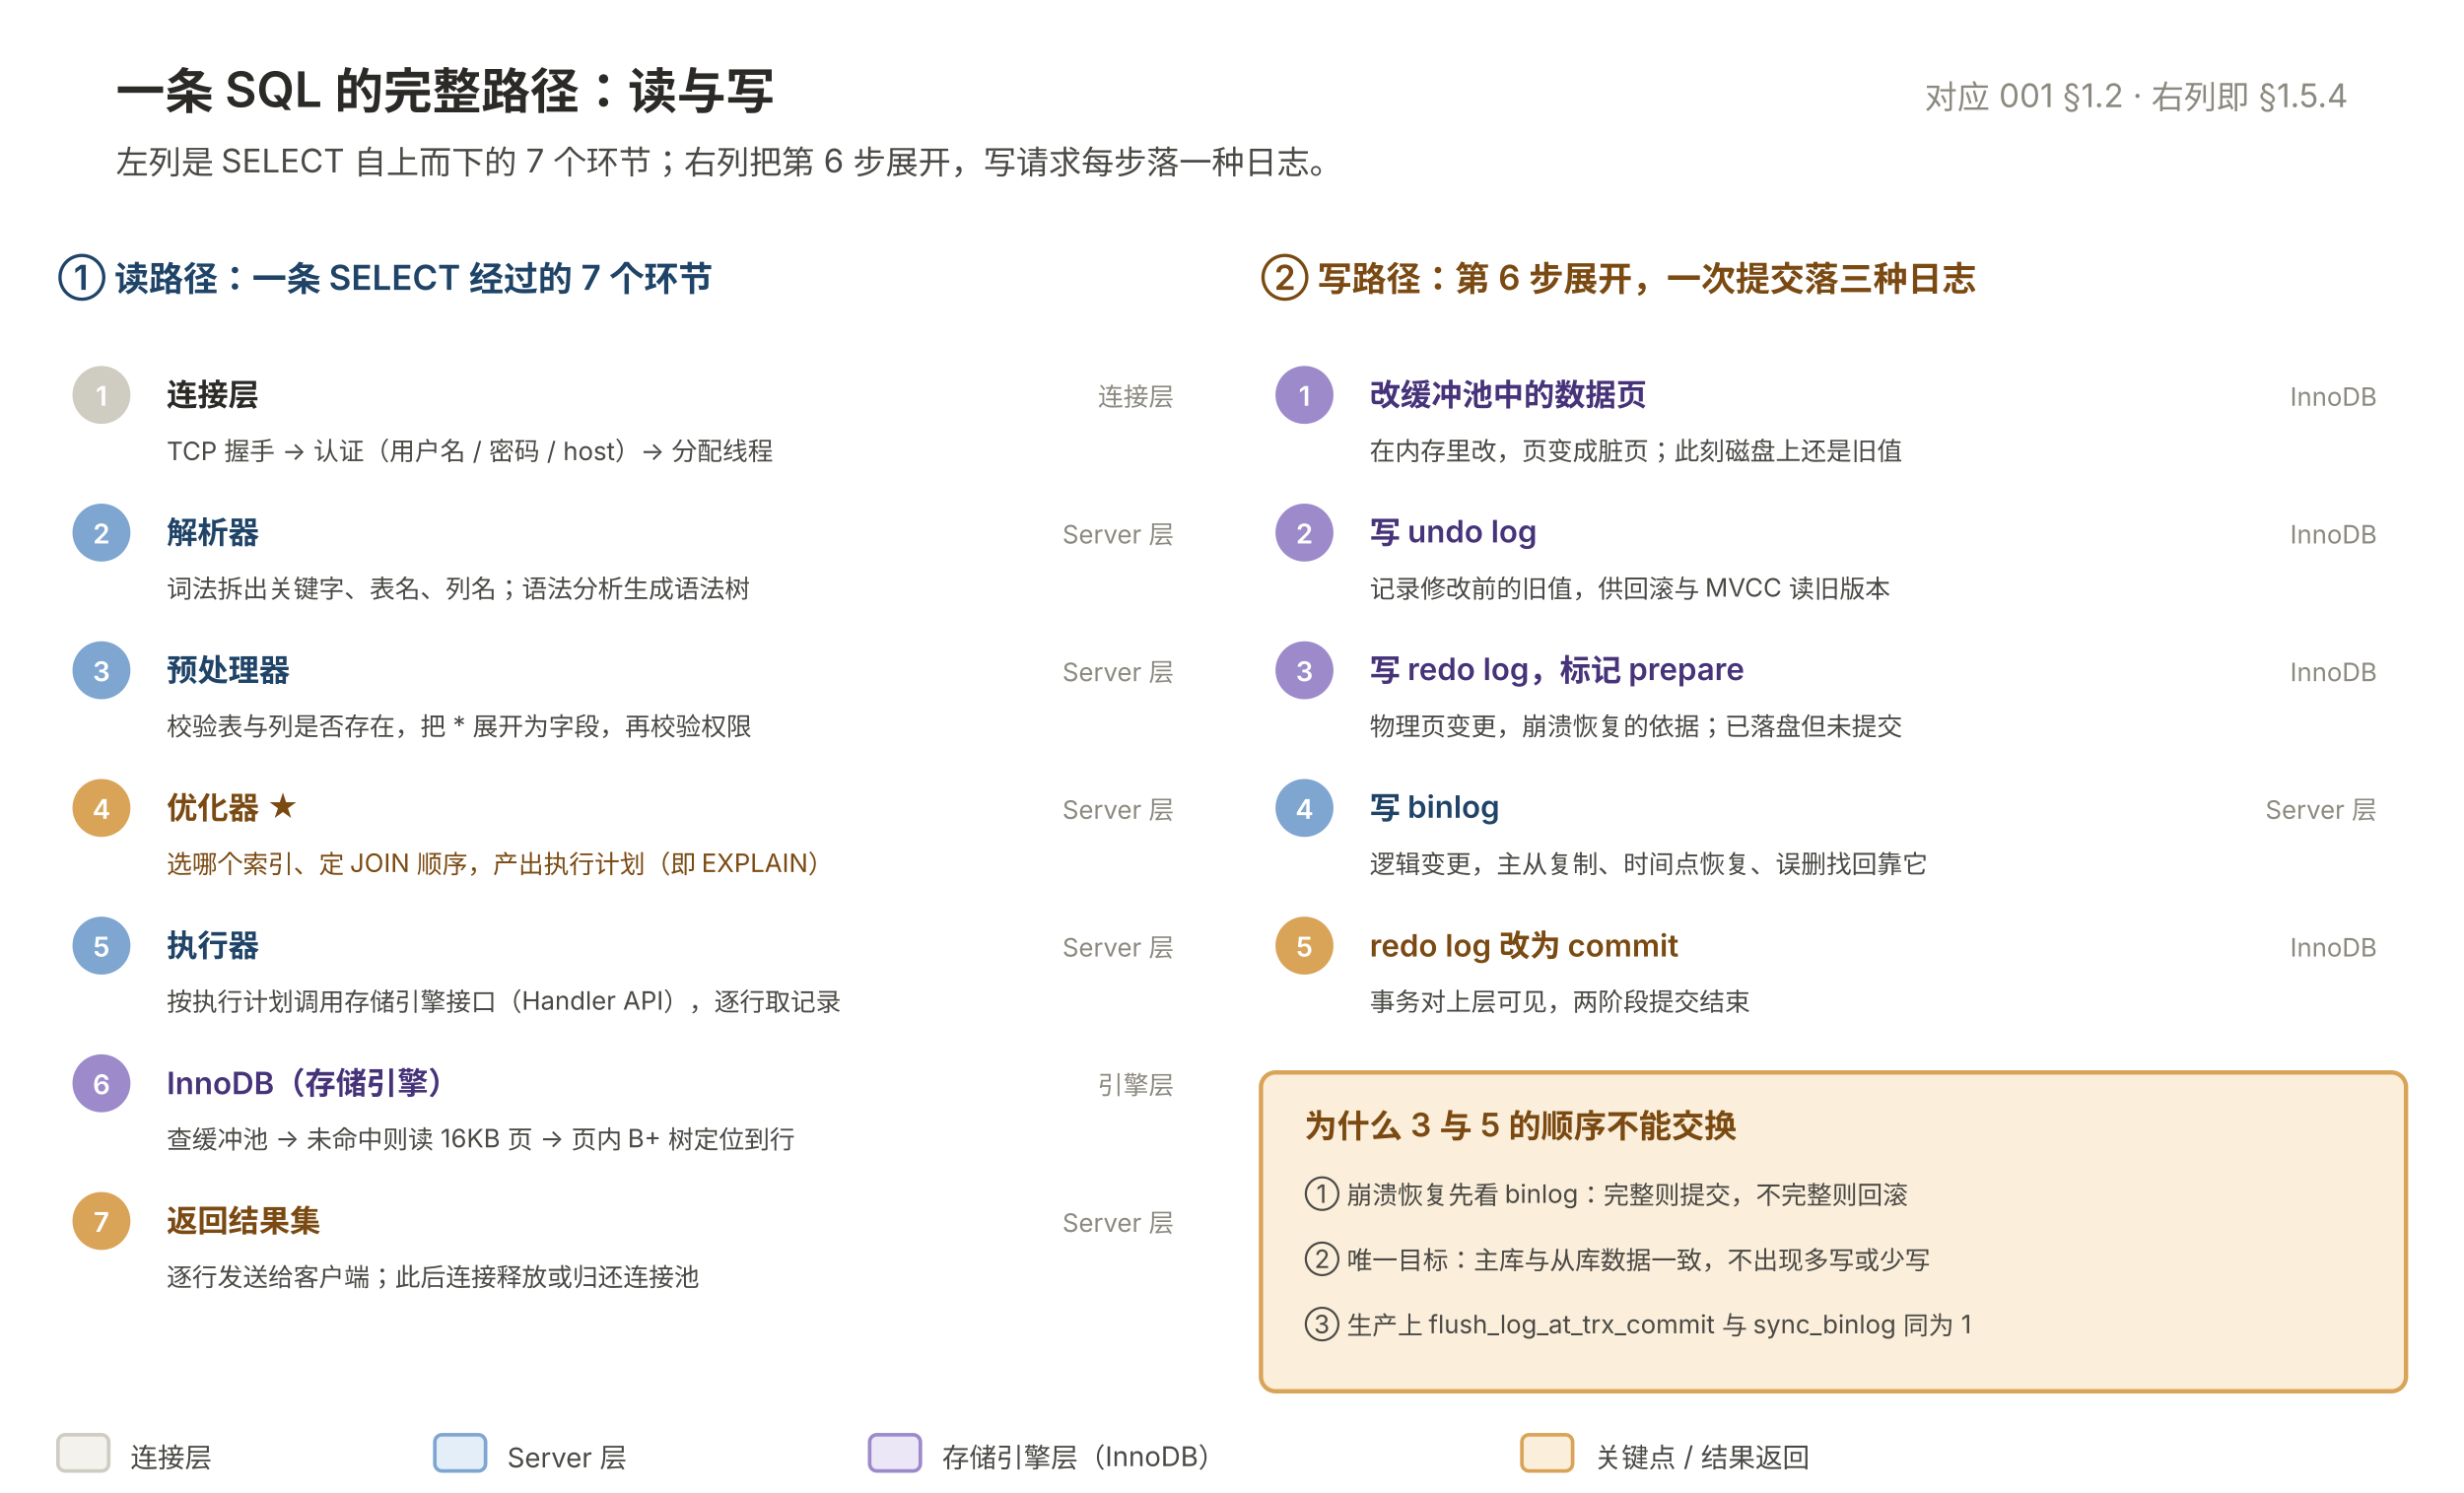
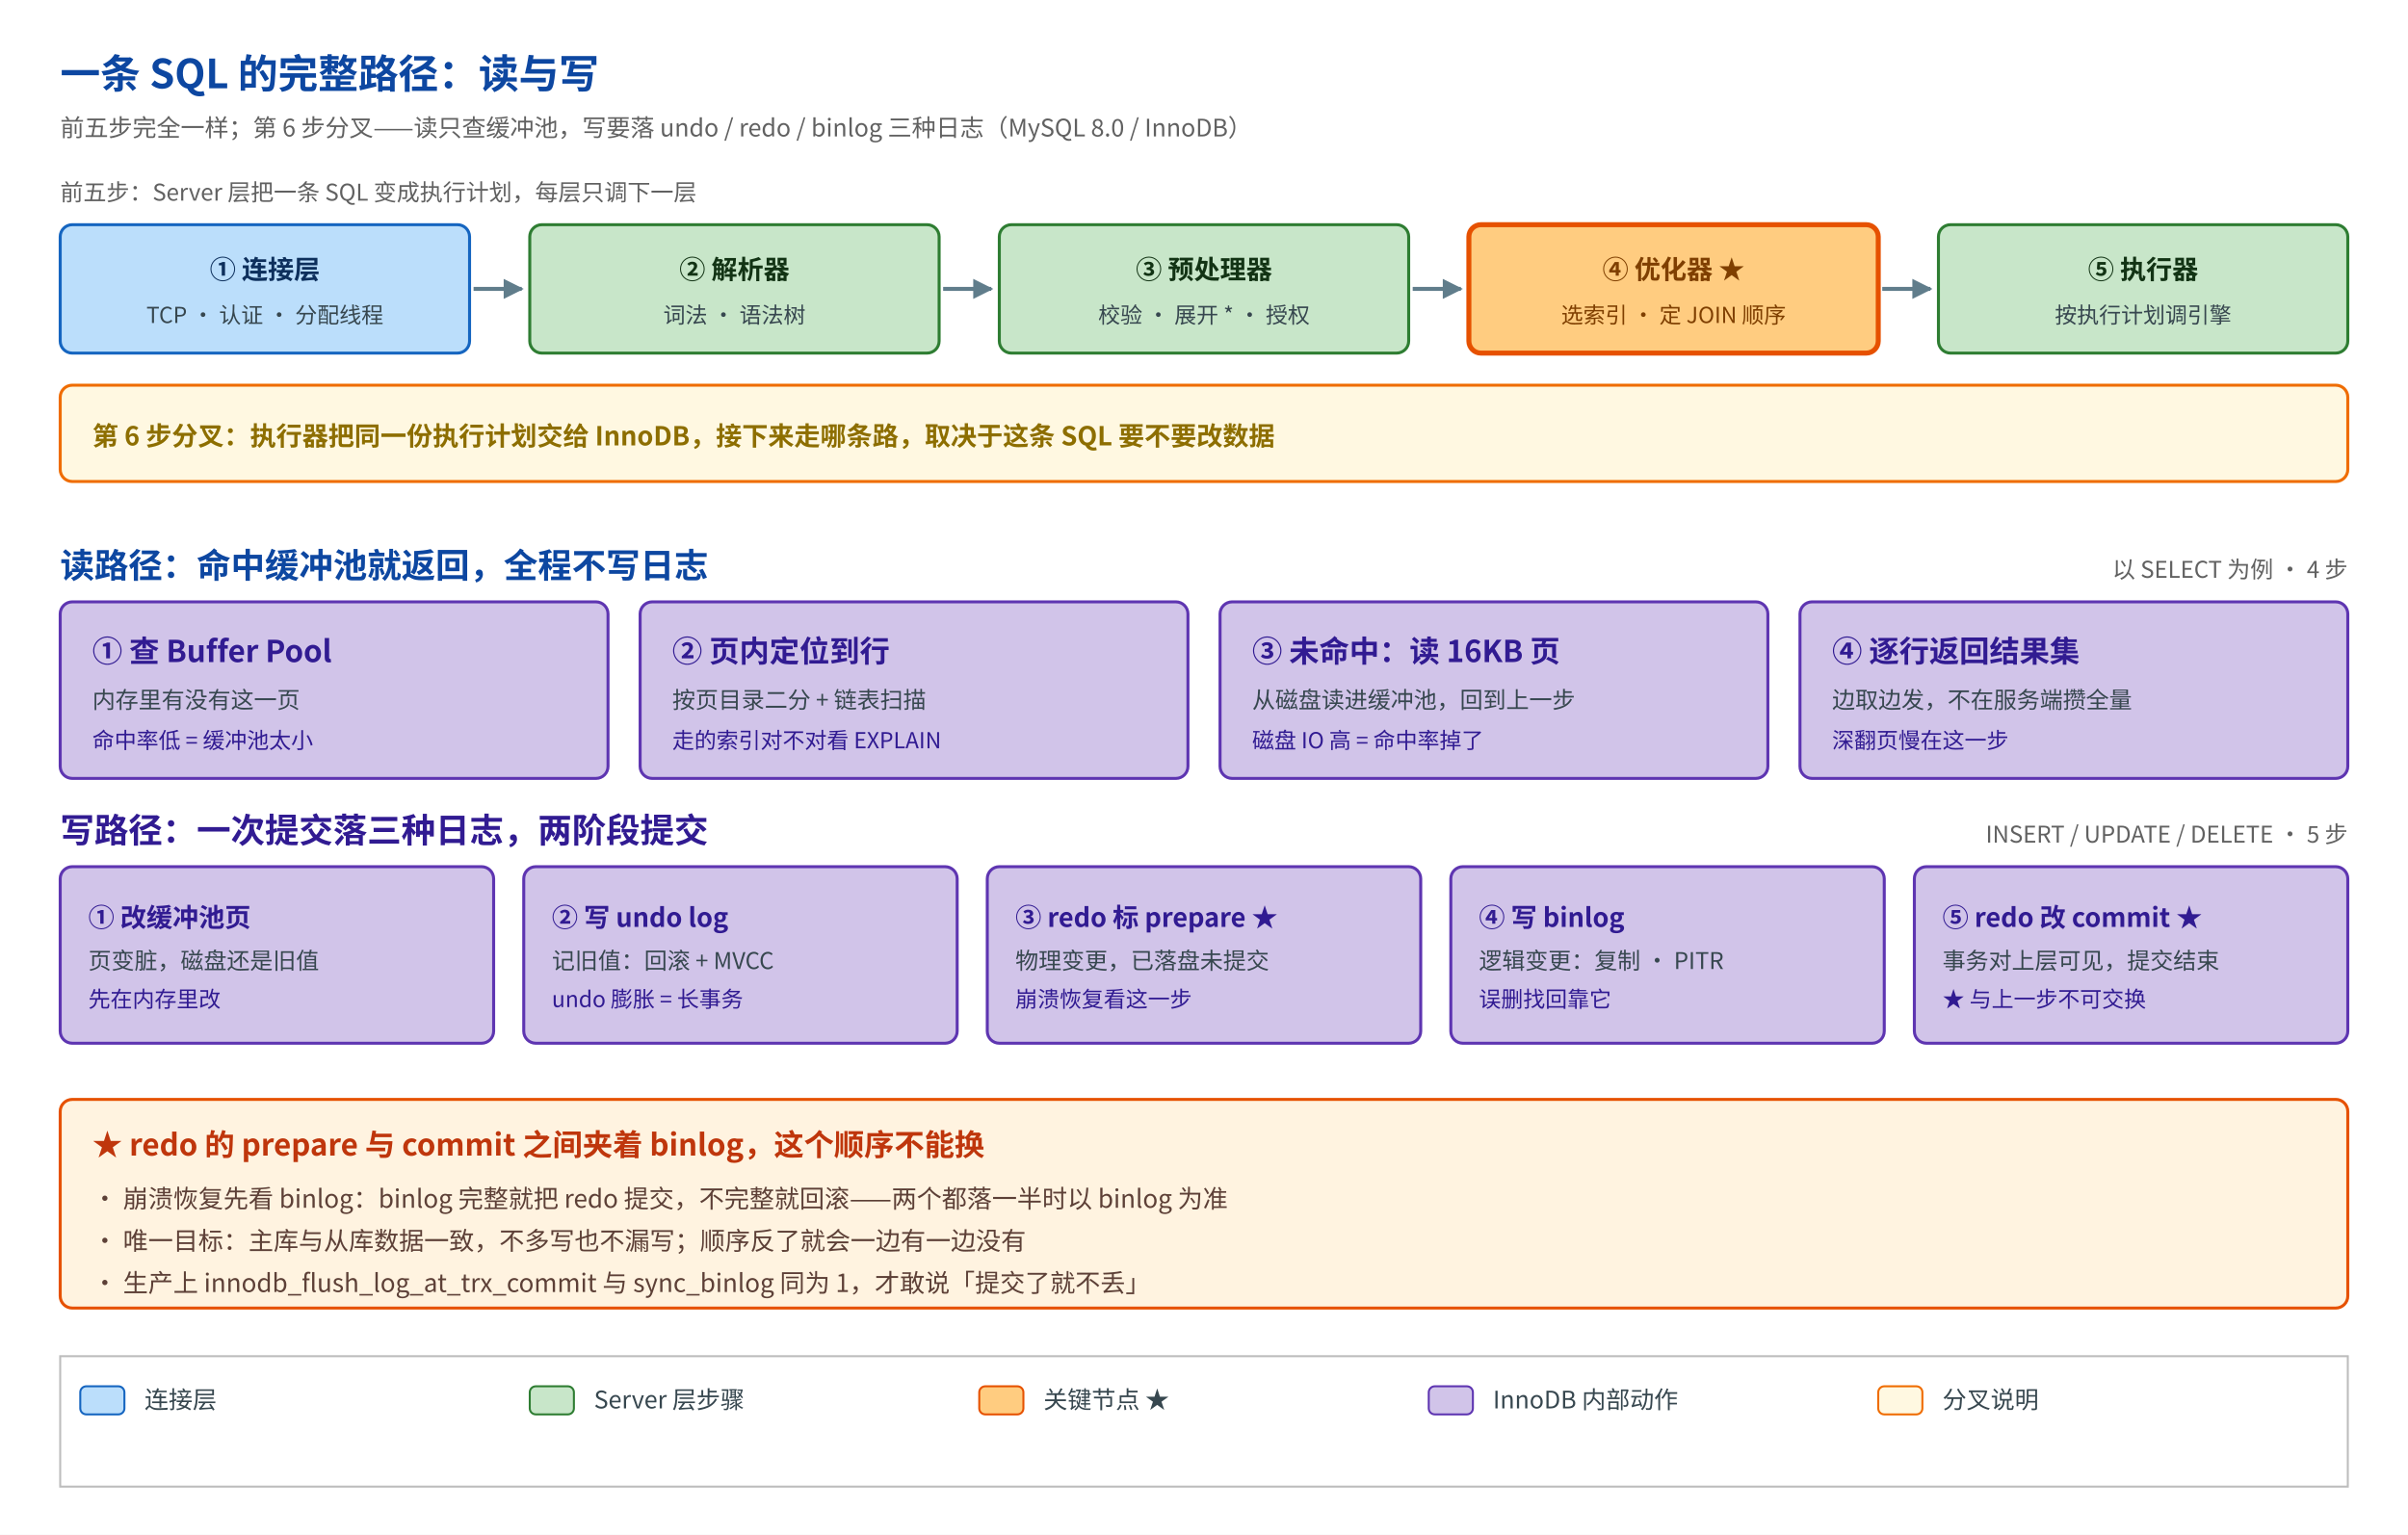
- <svg xmlns="http://www.w3.org/2000/svg" width="1200" height="727.06" viewBox="0 0 1200 727.06" font-family="-apple-system, 'Segoe UI', 'Microsoft YaHei', 'PingFang SC', sans-serif">
-   <g transform="scale(1.764706)">
-     <rect x="0" y="0" width="680" height="412" fill="#ffffff" />
-     <text x="32" y="30" font-size="13.5" font-weight="600" fill="#2B2A27">一条 SQL 的完整路径：读与写</text>
-     <text x="648" y="30" font-size="9" fill="#8C8980" text-anchor="end">对应 001 §1.2 · 右列即 §1.5.4</text>
-     <text x="32" y="48" font-size="9" fill="#4A4945">左列是 SELECT 自上而下的 7 个环节；右列把第 6 步展开，写请求每步落一种日志。</text>
-     <text x="16" y="80" font-size="9.5" font-weight="600" fill="#1F4468">① 读路径：一条 SELECT 经过的 7 个环节</text>
-     <text x="348" y="80" font-size="9.5" font-weight="600" fill="#7A4A12">② 写路径：第 6 步展开，一次提交落三种日志</text>
-     <circle cx="28" cy="109" r="8" fill="#CFCCC2" />
-     <text x="28" y="112" font-size="7.5" font-weight="600" fill="#ffffff" text-anchor="middle">1</text>
-     <text x="46" y="112" font-size="8.5" font-weight="600" fill="#2B2A27">连接层</text>
-     <text x="324" y="112" font-size="7" fill="#8C8980" text-anchor="end">连接层</text>
-     <text x="46" y="127" font-size="7" fill="#4A4945">TCP 握手 → 认证（用户名 / 密码 / host）→ 分配线程</text>
-     <circle cx="28" cy="147" r="8" fill="#7FA6D0" />
-     <text x="28" y="150" font-size="7.5" font-weight="600" fill="#ffffff" text-anchor="middle">2</text>
-     <text x="46" y="150" font-size="8.5" font-weight="600" fill="#1F4468">解析器</text>
-     <text x="324" y="150" font-size="7" fill="#8C8980" text-anchor="end">Server 层</text>
-     <text x="46" y="165" font-size="7" fill="#4A4945">词法拆出关键字、表名、列名；语法分析生成语法树</text>
-     <circle cx="28" cy="185" r="8" fill="#7FA6D0" />
-     <text x="28" y="188" font-size="7.5" font-weight="600" fill="#ffffff" text-anchor="middle">3</text>
-     <text x="46" y="188" font-size="8.5" font-weight="600" fill="#1F4468">预处理器</text>
-     <text x="324" y="188" font-size="7" fill="#8C8980" text-anchor="end">Server 层</text>
-     <text x="46" y="203" font-size="7" fill="#4A4945">校验表与列是否存在，把 * 展开为字段，再校验权限</text>
-     <circle cx="28" cy="223" r="8" fill="#D9A458" />
-     <text x="28" y="226" font-size="7.5" font-weight="600" fill="#ffffff" text-anchor="middle">4</text>
-     <text x="46" y="226" font-size="8.5" font-weight="600" fill="#7A4A12">优化器 ★</text>
-     <text x="324" y="226" font-size="7" fill="#8C8980" text-anchor="end">Server 层</text>
-     <text x="46" y="241" font-size="7" fill="#7A4A12">选哪个索引、定 JOIN 顺序，产出执行计划（即 EXPLAIN）</text>
-     <circle cx="28" cy="261" r="8" fill="#7FA6D0" />
-     <text x="28" y="264" font-size="7.5" font-weight="600" fill="#ffffff" text-anchor="middle">5</text>
-     <text x="46" y="264" font-size="8.5" font-weight="600" fill="#1F4468">执行器</text>
-     <text x="324" y="264" font-size="7" fill="#8C8980" text-anchor="end">Server 层</text>
-     <text x="46" y="279" font-size="7" fill="#4A4945">按执行计划调用存储引擎接口（Handler API），逐行取记录</text>
-     <circle cx="28" cy="299" r="8" fill="#9C8ACB" />
-     <text x="28" y="302" font-size="7.5" font-weight="600" fill="#ffffff" text-anchor="middle">6</text>
-     <text x="46" y="302" font-size="8.5" font-weight="600" fill="#46337A">InnoDB（存储引擎）</text>
-     <text x="324" y="302" font-size="7" fill="#8C8980" text-anchor="end">引擎层</text>
-     <text x="46" y="317" font-size="7" fill="#4A4945">查缓冲池 → 未命中则读 16KB 页 → 页内 B+ 树定位到行</text>
-     <circle cx="28" cy="337" r="8" fill="#D9A458" />
-     <text x="28" y="340" font-size="7.5" font-weight="600" fill="#ffffff" text-anchor="middle">7</text>
-     <text x="46" y="340" font-size="8.5" font-weight="600" fill="#7A4A12">返回结果集</text>
-     <text x="324" y="340" font-size="7" fill="#8C8980" text-anchor="end">Server 层</text>
-     <text x="46" y="355" font-size="7" fill="#4A4945">逐行发送给客户端；此后连接释放或归还连接池</text>
-     <circle cx="360" cy="109" r="8" fill="#9C8ACB" />
-     <text x="360" y="112" font-size="7.5" font-weight="600" fill="#ffffff" text-anchor="middle">1</text>
-     <text x="378" y="112" font-size="8.5" font-weight="600" fill="#46337A">改缓冲池中的数据页</text>
-     <text x="656" y="112" font-size="7" fill="#8C8980" text-anchor="end">InnoDB</text>
-     <text x="378" y="127" font-size="7" fill="#4A4945">在内存里改，页变成脏页；此刻磁盘上还是旧值</text>
-     <circle cx="360" cy="147" r="8" fill="#9C8ACB" />
-     <text x="360" y="150" font-size="7.5" font-weight="600" fill="#ffffff" text-anchor="middle">2</text>
-     <text x="378" y="150" font-size="8.5" font-weight="600" fill="#46337A">写 undo log</text>
-     <text x="656" y="150" font-size="7" fill="#8C8980" text-anchor="end">InnoDB</text>
-     <text x="378" y="165" font-size="7" fill="#4A4945">记录修改前的旧值，供回滚与 MVCC 读旧版本</text>
-     <circle cx="360" cy="185" r="8" fill="#9C8ACB" />
-     <text x="360" y="188" font-size="7.5" font-weight="600" fill="#ffffff" text-anchor="middle">3</text>
-     <text x="378" y="188" font-size="8.5" font-weight="600" fill="#46337A">写 redo log，标记 prepare</text>
-     <text x="656" y="188" font-size="7" fill="#8C8980" text-anchor="end">InnoDB</text>
-     <text x="378" y="203" font-size="7" fill="#4A4945">物理页变更，崩溃恢复的依据；已落盘但未提交</text>
-     <circle cx="360" cy="223" r="8" fill="#7FA6D0" />
-     <text x="360" y="226" font-size="7.5" font-weight="600" fill="#ffffff" text-anchor="middle">4</text>
-     <text x="378" y="226" font-size="8.5" font-weight="600" fill="#1F4468">写 binlog</text>
-     <text x="656" y="226" font-size="7" fill="#8C8980" text-anchor="end">Server 层</text>
-     <text x="378" y="241" font-size="7" fill="#4A4945">逻辑变更，主从复制、时间点恢复、误删找回靠它</text>
-     <circle cx="360" cy="261" r="8" fill="#D9A458" />
-     <text x="360" y="264" font-size="7.5" font-weight="600" fill="#ffffff" text-anchor="middle">5</text>
-     <text x="378" y="264" font-size="8.5" font-weight="600" fill="#7A4A12">redo log 改为 commit</text>
-     <text x="656" y="264" font-size="7" fill="#8C8980" text-anchor="end">InnoDB</text>
-     <text x="378" y="279" font-size="7" fill="#4A4945">事务对上层可见，两阶段提交结束</text>
-     <rect x="348" y="296" width="316" height="88" rx="4" fill="#FBEEDA" stroke="#D9A458" stroke-width="1.2" />
-     <text x="360" y="314" font-size="9" font-weight="600" fill="#7A4A12">为什么 3 与 5 的顺序不能交换</text>
-     <text x="360" y="332" font-size="7" fill="#4A4945">① 崩溃恢复先看 binlog：完整则提交，不完整则回滚</text>
-     <text x="360" y="350" font-size="7" fill="#4A4945">② 唯一目标：主库与从库数据一致，不出现多写或少写</text>
-     <text x="360" y="368" font-size="7" fill="#4A4945">③ 生产上 flush_log_at_trx_commit 与 sync_binlog 同为 1</text>
-     <rect x="16" y="396" width="14" height="10" rx="2" fill="#F4F2EC" stroke="#CFCCC2" stroke-width="1" />
-     <text x="36" y="405" font-size="7.5" fill="#4A4945">连接层</text>
-     <rect x="120" y="396" width="14" height="10" rx="2" fill="#E4EEF9" stroke="#7FA6D0" stroke-width="1" />
-     <text x="140" y="405" font-size="7.5" fill="#4A4945">Server 层</text>
-     <rect x="240" y="396" width="14" height="10" rx="2" fill="#ECE7F7" stroke="#9C8ACB" stroke-width="1" />
-     <text x="260" y="405" font-size="7.5" fill="#4A4945">存储引擎层（InnoDB）</text>
-     <rect x="420" y="396" width="14" height="10" rx="2" fill="#FBEEDA" stroke="#D9A458" stroke-width="1" />
-     <text x="440" y="405" font-size="7.5" fill="#4A4945">关键点 / 结果返回</text>
-   </g>
+ <svg xmlns="http://www.w3.org/2000/svg" viewBox="0 0 1200 765" font-family="'Microsoft YaHei','PingFang SC','Noto Sans CJK SC',sans-serif">
+   <rect x="0" y="0" width="1200" height="765" fill="#ffffff" />
+   <defs>
+     <marker id="arrow" viewBox="0 0 10 10" refX="9" refY="5" markerWidth="10" markerHeight="10" markerUnits="userSpaceOnUse" orient="auto-start-reverse">
+       <path d="M 0 0 L 10 5 L 0 10 z" fill="#607d8b" />
+     </marker>
+     <marker id="arrowSm" viewBox="0 0 10 10" refX="9" refY="5" markerWidth="10" markerHeight="10" markerUnits="userSpaceOnUse" orient="auto-start-reverse">
+       <path d="M 0 0 L 10 5 L 0 10 z" fill="#607d8b" />
+     </marker>
+   </defs>
+   <text x="30" y="44" font-size="20" font-weight="bold" fill="#0d47a1">一条 SQL 的完整路径：读与写</text>
+   <text x="30" y="68" font-size="12" fill="#616161">前五步完全一样；第 6 步分叉——读只查缓冲池，写要落 undo / redo / binlog 三种日志（MySQL 8.0 / InnoDB）</text>
+   <text x="30" y="100" font-size="11.5" fill="#616161">前五步：Server 层把一条 SQL 变成执行计划，每层只调下一层</text>
+   <rect x="30" y="112" width="204" height="64" rx="6" fill="#bbdefb" stroke="#1565c0" stroke-width="1.5" />
+   <text x="132" y="139" font-size="13" font-weight="bold" fill="#0d2f5c" text-anchor="middle">① 连接层</text>
+   <text x="132" y="161" font-size="11" fill="#37474f" text-anchor="middle">TCP · 认证 · 分配线程</text>
+   <line x1="236" y1="144" x2="260" y2="144" stroke="#607d8b" stroke-width="2" marker-end="url(#arrowSm)" />
+   <rect x="264" y="112" width="204" height="64" rx="6" fill="#c8e6c9" stroke="#2e7d32" stroke-width="1.5" />
+   <text x="366" y="139" font-size="13" font-weight="bold" fill="#123314" text-anchor="middle">② 解析器</text>
+   <text x="366" y="161" font-size="11" fill="#37474f" text-anchor="middle">词法 · 语法树</text>
+   <line x1="470" y1="144" x2="494" y2="144" stroke="#607d8b" stroke-width="2" marker-end="url(#arrowSm)" />
+   <rect x="498" y="112" width="204" height="64" rx="6" fill="#c8e6c9" stroke="#2e7d32" stroke-width="1.5" />
+   <text x="600" y="139" font-size="13" font-weight="bold" fill="#123314" text-anchor="middle">③ 预处理器</text>
+   <text x="600" y="161" font-size="11" fill="#37474f" text-anchor="middle">校验 · 展开 * · 授权</text>
+   <line x1="704" y1="144" x2="728" y2="144" stroke="#607d8b" stroke-width="2" marker-end="url(#arrowSm)" />
+   <rect x="732" y="112" width="204" height="64" rx="6" fill="#ffcc80" stroke="#e65100" stroke-width="2.5" />
+   <text x="834" y="139" font-size="13" font-weight="bold" fill="#7f3f00" text-anchor="middle">④ 优化器 ★</text>
+   <text x="834" y="161" font-size="11" fill="#7f3f00" text-anchor="middle">选索引 · 定 JOIN 顺序</text>
+   <line x1="938" y1="144" x2="962" y2="144" stroke="#607d8b" stroke-width="2" marker-end="url(#arrowSm)" />
+   <rect x="966" y="112" width="204" height="64" rx="6" fill="#c8e6c9" stroke="#2e7d32" stroke-width="1.5" />
+   <text x="1068" y="139" font-size="13" font-weight="bold" fill="#123314" text-anchor="middle">⑤ 执行器</text>
+   <text x="1068" y="161" font-size="11" fill="#37474f" text-anchor="middle">按执行计划调引擎</text>
+   <rect x="30" y="192" width="1140" height="48" rx="6" fill="#fff8e1" stroke="#ef6c00" stroke-width="1.5" />
+   <text x="46" y="222" font-size="13" font-weight="bold" fill="#8d6e00">第 6 步分叉：执行器把同一份执行计划交给 InnoDB，接下来走哪条路，取决于这条 SQL 要不要改数据</text>
+   <text x="30" y="288" font-size="17" font-weight="bold" fill="#0d47a1">读路径：命中缓冲池就返回，全程不写日志</text>
+   <text x="1170" y="288" font-size="11.5" fill="#616161" text-anchor="end">以 SELECT 为例 · 4 步</text>
+   <rect x="30" y="300" width="273" height="88" rx="6" fill="#d1c4e9" stroke="#5e35b1" stroke-width="1.5" />
+   <text x="46" y="330" font-size="15" font-weight="bold" fill="#311b92">① 查 Buffer Pool</text>
+   <text x="46" y="353" font-size="11.5" fill="#37474f">内存里有没有这一页</text>
+   <text x="46" y="373" font-size="11" fill="#311b92">命中率低 = 缓冲池太小</text>
+   <rect x="319" y="300" width="273" height="88" rx="6" fill="#d1c4e9" stroke="#5e35b1" stroke-width="1.5" />
+   <text x="335" y="330" font-size="15" font-weight="bold" fill="#311b92">② 页内定位到行</text>
+   <text x="335" y="353" font-size="11.5" fill="#37474f">按页目录二分 + 链表扫描</text>
+   <text x="335" y="373" font-size="11" fill="#311b92">走的索引对不对看 EXPLAIN</text>
+   <rect x="608" y="300" width="273" height="88" rx="6" fill="#d1c4e9" stroke="#5e35b1" stroke-width="1.5" />
+   <text x="624" y="330" font-size="15" font-weight="bold" fill="#311b92">③ 未命中：读 16KB 页</text>
+   <text x="624" y="353" font-size="11.5" fill="#37474f">从磁盘读进缓冲池，回到上一步</text>
+   <text x="624" y="373" font-size="11" fill="#311b92">磁盘 IO 高 = 命中率掉了</text>
+   <rect x="897" y="300" width="273" height="88" rx="6" fill="#d1c4e9" stroke="#5e35b1" stroke-width="1.5" />
+   <text x="913" y="330" font-size="15" font-weight="bold" fill="#311b92">④ 逐行返回结果集</text>
+   <text x="913" y="353" font-size="11.5" fill="#37474f">边取边发，不在服务端攒全量</text>
+   <text x="913" y="373" font-size="11" fill="#311b92">深翻页慢在这一步</text>
+   <text x="30" y="420" font-size="17" font-weight="bold" fill="#311b92">写路径：一次提交落三种日志，两阶段提交</text>
+   <text x="1170" y="420" font-size="11.5" fill="#616161" text-anchor="end">INSERT / UPDATE / DELETE · 5 步</text>
+   <rect x="30" y="432" width="216" height="88" rx="6" fill="#d1c4e9" stroke="#5e35b1" stroke-width="1.5" />
+   <text x="44" y="462" font-size="13" font-weight="bold" fill="#311b92">① 改缓冲池页</text>
+   <text x="44" y="483" font-size="11.5" fill="#37474f">页变脏，磁盘还是旧值</text>
+   <text x="44" y="502" font-size="11" fill="#311b92">先在内存里改</text>
+   <rect x="261" y="432" width="216" height="88" rx="6" fill="#d1c4e9" stroke="#5e35b1" stroke-width="1.5" />
+   <text x="275" y="462" font-size="13" font-weight="bold" fill="#311b92">② 写 undo log</text>
+   <text x="275" y="483" font-size="11.5" fill="#37474f">记旧值：回滚 + MVCC</text>
+   <text x="275" y="502" font-size="11" fill="#311b92">undo 膨胀 = 长事务</text>
+   <rect x="492" y="432" width="216" height="88" rx="6" fill="#d1c4e9" stroke="#5e35b1" stroke-width="1.5" />
+   <text x="506" y="462" font-size="13" font-weight="bold" fill="#311b92">③ redo 标 prepare ★</text>
+   <text x="506" y="483" font-size="11.5" fill="#37474f">物理变更，已落盘未提交</text>
+   <text x="506" y="502" font-size="11" fill="#311b92">崩溃恢复看这一步</text>
+   <rect x="723" y="432" width="216" height="88" rx="6" fill="#d1c4e9" stroke="#5e35b1" stroke-width="1.5" />
+   <text x="737" y="462" font-size="13" font-weight="bold" fill="#311b92">④ 写 binlog</text>
+   <text x="737" y="483" font-size="11.5" fill="#37474f">逻辑变更：复制 · PITR</text>
+   <text x="737" y="502" font-size="11" fill="#311b92">误删找回靠它</text>
+   <rect x="954" y="432" width="216" height="88" rx="6" fill="#d1c4e9" stroke="#5e35b1" stroke-width="1.5" />
+   <text x="968" y="462" font-size="13" font-weight="bold" fill="#311b92">⑤ redo 改 commit ★</text>
+   <text x="968" y="483" font-size="11.5" fill="#37474f">事务对上层可见，提交结束</text>
+   <text x="968" y="502" font-size="11" fill="#311b92">★ 与上一步不可交换</text>
+   <rect x="30" y="548" width="1140" height="104" rx="6" fill="#fff3e0" stroke="#e65100" stroke-width="1.5" />
+   <text x="46" y="576" font-size="15" font-weight="bold" fill="#bf360c">★ redo 的 prepare 与 commit 之间夹着 binlog，这个顺序不能换</text>
+   <text x="46" y="602" font-size="12.5" fill="#5d4037">· 崩溃恢复先看 binlog：binlog 完整就把 redo 提交，不完整就回滚——两个都落一半时以 binlog 为准</text>
+   <text x="46" y="623" font-size="12.5" fill="#5d4037">· 唯一目标：主库与从库数据一致，不多写也不漏写；顺序反了就会一边有一边没有</text>
+   <text x="46" y="644" font-size="12.5" fill="#5d4037">· 生产上 innodb_flush_log_at_trx_commit 与 sync_binlog 同为 1，才敢说「提交了就不丢」</text>
+   <rect x="30" y="676" width="1140" height="65" fill="#ffffff" stroke="#bdbdbd" stroke-width="1" />
+   <rect x="40" y="691" width="22" height="14" rx="3" fill="#bbdefb" stroke="#1565c0" stroke-width="1" />
+   <text x="72" y="702" font-size="12" fill="#37474f">连接层</text>
+   <rect x="264" y="691" width="22" height="14" rx="3" fill="#c8e6c9" stroke="#2e7d32" stroke-width="1" />
+   <text x="296" y="702" font-size="12" fill="#37474f">Server 层步骤</text>
+   <rect x="488" y="691" width="22" height="14" rx="3" fill="#ffcc80" stroke="#e65100" stroke-width="1" />
+   <text x="520" y="702" font-size="12" fill="#37474f">关键节点 ★</text>
+   <rect x="712" y="691" width="22" height="14" rx="3" fill="#d1c4e9" stroke="#5e35b1" stroke-width="1" />
+   <text x="744" y="702" font-size="12" fill="#37474f">InnoDB 内部动作</text>
+   <rect x="936" y="691" width="22" height="14" rx="3" fill="#fff8e1" stroke="#ef6c00" stroke-width="1" />
+   <text x="968" y="702" font-size="12" fill="#37474f">分叉说明</text>
</svg>
